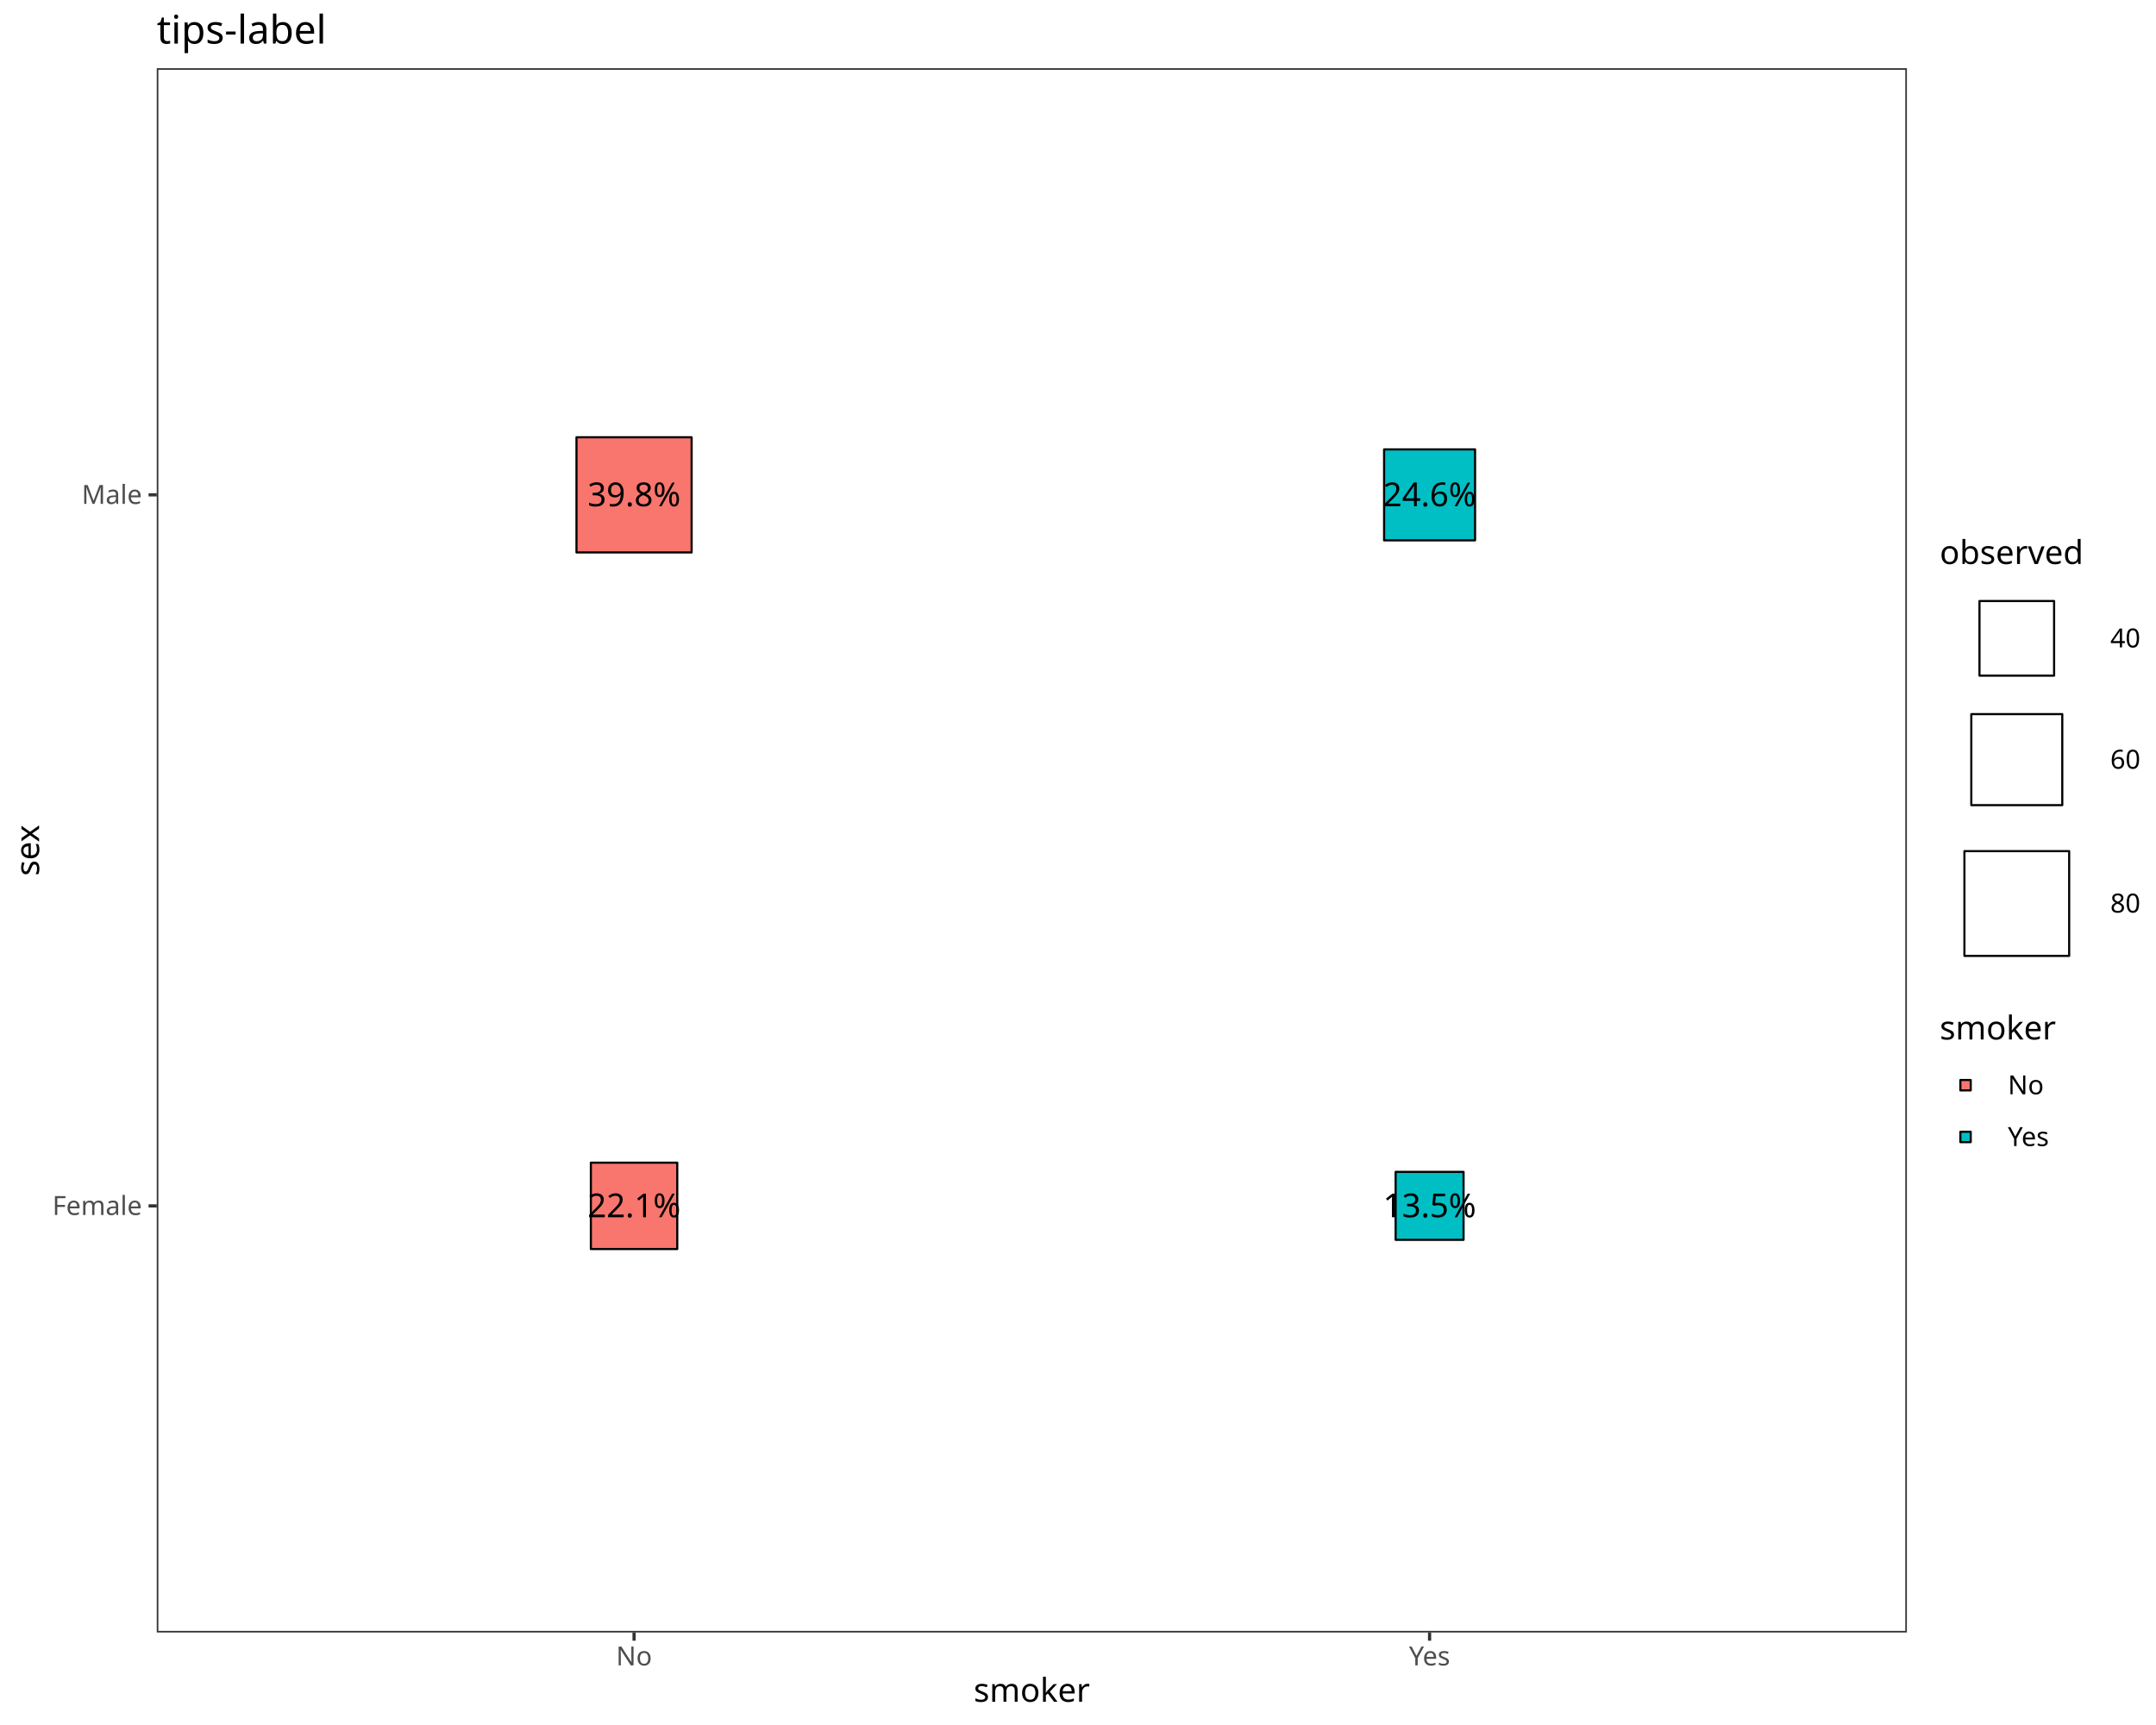
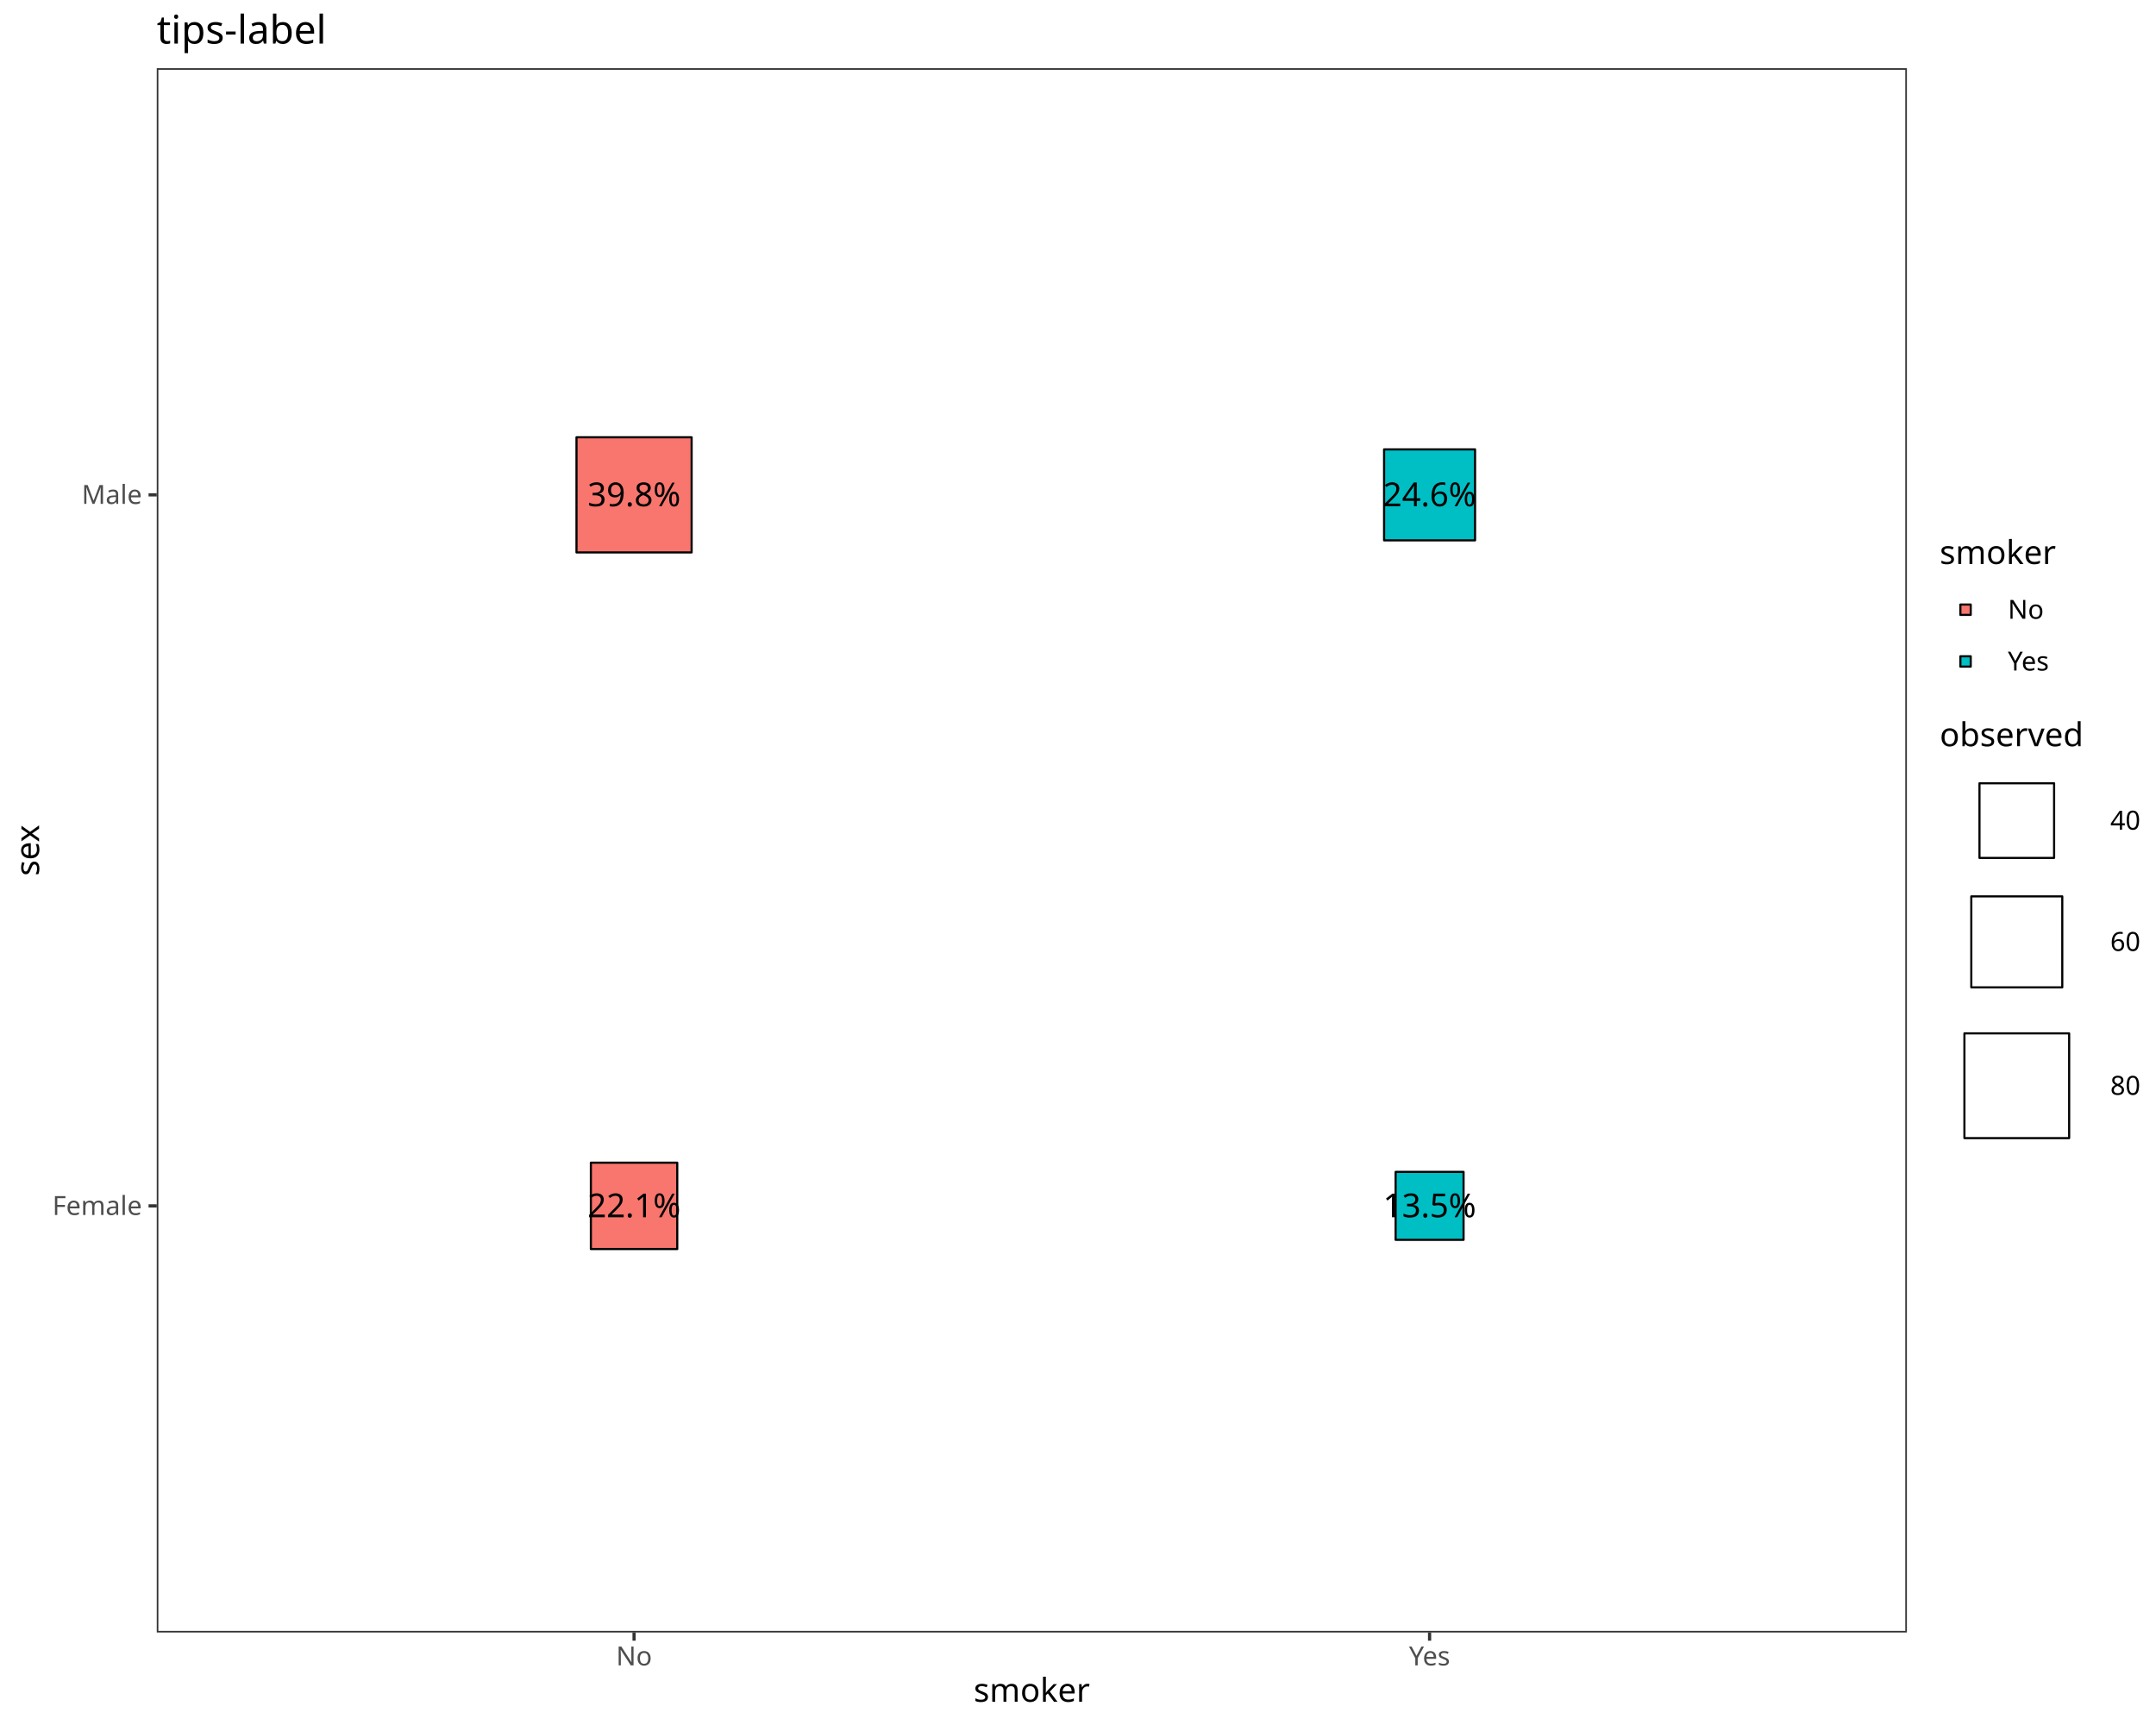
<svg xmlns="http://www.w3.org/2000/svg" class="svglite" data-engine-version="2.0" width="720.00pt" height="576.00pt" viewBox="0 0 720.00 576.00">
  <defs>
    <style type="text/css">
    .svglite line, .svglite polyline, .svglite polygon, .svglite path, .svglite rect, .svglite circle {
      fill: none;
      stroke: #000000;
      stroke-linecap: round;
      stroke-linejoin: round;
      stroke-miterlimit: 10.00;
    }
  </style>
  </defs>
  <rect width="100%" height="100%" style="stroke: none; fill: #FFFFFF;" />
  <defs>
    <clipPath id="cpMC4wMHw3MjAuMDB8MC4wMHw1NzYuMDA=">
      <rect x="0.00" y="0.00" width="720.00" height="576.00" />
    </clipPath>
  </defs>
  <g clip-path="url(#cpMC4wMHw3MjAuMDB8MC4wMHw1NzYuMDA=)">
    <rect x="0.00" y="0.00" width="720.00" height="576.00" style="stroke-width: 1.07; stroke: #FFFFFF; fill: #FFFFFF;" />
  </g>
  <defs>
    <clipPath id="cpNTIuMzV8NjM2LjgxfDIyLjc4fDU0NS4xMQ==">
      <rect x="52.35" y="22.78" width="584.46" height="522.33" />
    </clipPath>
  </defs>
  <g clip-path="url(#cpNTIuMzV8NjM2LjgxfDIyLjc4fDU0NS4xMQ==)">
    <rect x="52.35" y="22.78" width="584.46" height="522.33" style="stroke-width: 1.07; stroke: none; fill: #FFFFFF;" />
    <rect x="197.32" y="388.23" width="28.85" height="28.85" style="stroke-width: 0.71; fill: #F8766D;" />
    <rect x="192.52" y="146.01" width="38.45" height="38.45" style="stroke-width: 0.71; fill: #F8766D;" />
    <rect x="466.07" y="391.31" width="22.69" height="22.69" style="stroke-width: 0.71; fill: #00BFC4;" />
    <rect x="462.22" y="150.05" width="30.38" height="30.38" style="stroke-width: 0.71; fill: #00BFC4;" />
    <text x="211.75" y="406.46" text-anchor="middle" style="font-size: 11.04px; font-family: sans;" textLength="31.30px" lengthAdjust="spacingAndGlyphs">22.1%</text>
    <text x="211.75" y="169.04" text-anchor="middle" style="font-size: 11.04px; font-family: sans;" textLength="31.30px" lengthAdjust="spacingAndGlyphs">39.8%</text>
    <text x="477.41" y="406.46" text-anchor="middle" style="font-size: 11.04px; font-family: sans;" textLength="31.30px" lengthAdjust="spacingAndGlyphs">13.5%</text>
    <text x="477.41" y="169.04" text-anchor="middle" style="font-size: 11.04px; font-family: sans;" textLength="31.30px" lengthAdjust="spacingAndGlyphs">24.6%</text>
    <rect x="52.35" y="22.78" width="584.46" height="522.33" style="stroke-width: 1.07; stroke: #333333;" />
  </g>
  <g clip-path="url(#cpMC4wMHw3MjAuMDB8MC4wMHw1NzYuMDA=)">
    <text x="47.42" y="405.69" text-anchor="end" style="font-size: 8.80px; fill: #4D4D4D; font-family: sans;" textLength="29.35px" lengthAdjust="spacingAndGlyphs">Female</text>
    <text x="47.42" y="168.26" text-anchor="end" style="font-size: 8.80px; fill: #4D4D4D; font-family: sans;" textLength="19.08px" lengthAdjust="spacingAndGlyphs">Male</text>
    <polyline points="49.61,402.66 52.35,402.66 " style="stroke-width: 1.07; stroke: #333333; stroke-linecap: butt;" />
    <polyline points="49.61,165.24 52.35,165.24 " style="stroke-width: 1.07; stroke: #333333; stroke-linecap: butt;" />
    <polyline points="211.75,547.85 211.75,545.11 " style="stroke-width: 1.07; stroke: #333333; stroke-linecap: butt;" />
    <polyline points="477.41,547.85 477.41,545.11 " style="stroke-width: 1.07; stroke: #333333; stroke-linecap: butt;" />
    <text x="211.75" y="556.10" text-anchor="middle" style="font-size: 8.80px; fill: #4D4D4D; font-family: sans;" textLength="11.25px" lengthAdjust="spacingAndGlyphs">No</text>
    <text x="477.41" y="556.10" text-anchor="middle" style="font-size: 8.80px; fill: #4D4D4D; font-family: sans;" textLength="15.17px" lengthAdjust="spacingAndGlyphs">Yes</text>
    <text x="344.58" y="568.24" text-anchor="middle" style="font-size: 11.00px; font-family: sans;" textLength="36.08px" lengthAdjust="spacingAndGlyphs">smoker</text>
    <text transform="translate(13.05,283.95) rotate(-90)" text-anchor="middle" style="font-size: 11.00px; font-family: sans;" textLength="17.13px" lengthAdjust="spacingAndGlyphs">sex</text>
-     <rect x="647.77" y="179.62" width="66.75" height="147.81" style="stroke-width: 1.07; stroke: none; fill: #FFFFFF;" />
-     <text x="647.77" y="188.33" style="font-size: 11.00px; font-family: sans;" textLength="45.26px" lengthAdjust="spacingAndGlyphs">observed</text>
-     <rect x="647.77" y="194.95" width="51.49" height="36.41" style="stroke-width: 1.07; stroke: none; fill: #FFFFFF;" />
-     <rect x="661.05" y="200.69" width="24.92" height="24.92" style="stroke-width: 0.71;" />
-     <rect x="647.77" y="231.35" width="51.49" height="44.59" style="stroke-width: 1.07; stroke: none; fill: #FFFFFF;" />
-     <rect x="658.32" y="238.46" width="30.38" height="30.38" style="stroke-width: 0.71;" />
-     <rect x="647.77" y="275.94" width="51.49" height="51.49" style="stroke-width: 1.07; stroke: none; fill: #FFFFFF;" />
-     <rect x="656.02" y="284.20" width="34.98" height="34.98" style="stroke-width: 0.71;" />
-     <text x="704.73" y="216.18" style="font-size: 8.80px; font-family: sans;" textLength="9.79px" lengthAdjust="spacingAndGlyphs">40</text>
-     <text x="704.73" y="256.68" style="font-size: 8.80px; font-family: sans;" textLength="9.79px" lengthAdjust="spacingAndGlyphs">60</text>
-     <text x="704.73" y="304.71" style="font-size: 8.80px; font-family: sans;" textLength="9.79px" lengthAdjust="spacingAndGlyphs">80</text>
-     <rect x="647.77" y="338.39" width="37.93" height="49.89" style="stroke-width: 1.07; stroke: none; fill: #FFFFFF;" />
-     <text x="647.77" y="347.10" style="font-size: 11.00px; font-family: sans;" textLength="36.08px" lengthAdjust="spacingAndGlyphs">smoker</text>
-     <rect x="647.77" y="353.72" width="17.28" height="17.28" style="stroke-width: 1.07; stroke: none; fill: #FFFFFF;" />
-     <rect x="654.67" y="360.63" width="3.46" height="3.46" style="stroke-width: 0.71; fill: #F8766D;" />
-     <rect x="647.77" y="371.00" width="17.28" height="17.28" style="stroke-width: 1.07; stroke: none; fill: #FFFFFF;" />
-     <rect x="654.67" y="377.91" width="3.46" height="3.46" style="stroke-width: 0.71; fill: #00BFC4;" />
-     <text x="670.53" y="365.39" style="font-size: 8.80px; font-family: sans;" textLength="11.25px" lengthAdjust="spacingAndGlyphs">No</text>
-     <text x="670.53" y="382.67" style="font-size: 8.80px; font-family: sans;" textLength="15.17px" lengthAdjust="spacingAndGlyphs">Yes</text>
+     <rect x="647.77" y="179.62" width="37.93" height="49.89" style="stroke-width: 1.07; stroke: none; fill: #FFFFFF;" />
+     <text x="647.77" y="188.33" style="font-size: 11.00px; font-family: sans;" textLength="36.08px" lengthAdjust="spacingAndGlyphs">smoker</text>
+     <rect x="647.77" y="194.95" width="17.28" height="17.28" style="stroke-width: 1.07; stroke: none; fill: #FFFFFF;" />
+     <rect x="654.67" y="201.86" width="3.46" height="3.46" style="stroke-width: 0.71; fill: #F8766D;" />
+     <rect x="647.77" y="212.23" width="17.28" height="17.28" style="stroke-width: 1.07; stroke: none; fill: #FFFFFF;" />
+     <rect x="654.67" y="219.14" width="3.46" height="3.46" style="stroke-width: 0.71; fill: #00BFC4;" />
+     <text x="670.53" y="206.62" style="font-size: 8.80px; font-family: sans;" textLength="11.25px" lengthAdjust="spacingAndGlyphs">No</text>
+     <text x="670.53" y="223.90" style="font-size: 8.80px; font-family: sans;" textLength="15.17px" lengthAdjust="spacingAndGlyphs">Yes</text>
+     <rect x="647.77" y="240.47" width="66.75" height="147.81" style="stroke-width: 1.07; stroke: none; fill: #FFFFFF;" />
+     <text x="647.77" y="249.18" style="font-size: 11.00px; font-family: sans;" textLength="45.26px" lengthAdjust="spacingAndGlyphs">observed</text>
+     <rect x="647.77" y="255.80" width="51.49" height="36.41" style="stroke-width: 1.07; stroke: none; fill: #FFFFFF;" />
+     <rect x="661.05" y="261.55" width="24.92" height="24.92" style="stroke-width: 0.71;" />
+     <rect x="647.77" y="292.21" width="51.49" height="44.59" style="stroke-width: 1.07; stroke: none; fill: #FFFFFF;" />
+     <rect x="658.32" y="299.31" width="30.38" height="30.38" style="stroke-width: 0.71;" />
+     <rect x="647.77" y="336.79" width="51.49" height="51.49" style="stroke-width: 1.07; stroke: none; fill: #FFFFFF;" />
+     <rect x="656.02" y="345.05" width="34.98" height="34.98" style="stroke-width: 0.71;" />
+     <text x="704.73" y="277.03" style="font-size: 8.80px; font-family: sans;" textLength="9.79px" lengthAdjust="spacingAndGlyphs">40</text>
+     <text x="704.73" y="317.53" style="font-size: 8.80px; font-family: sans;" textLength="9.79px" lengthAdjust="spacingAndGlyphs">60</text>
+     <text x="704.73" y="365.57" style="font-size: 8.80px; font-family: sans;" textLength="9.79px" lengthAdjust="spacingAndGlyphs">80</text>
    <text x="52.35" y="14.56" style="font-size: 13.20px; font-family: sans;" textLength="52.83px" lengthAdjust="spacingAndGlyphs">tips-label</text>
  </g>
</svg>
